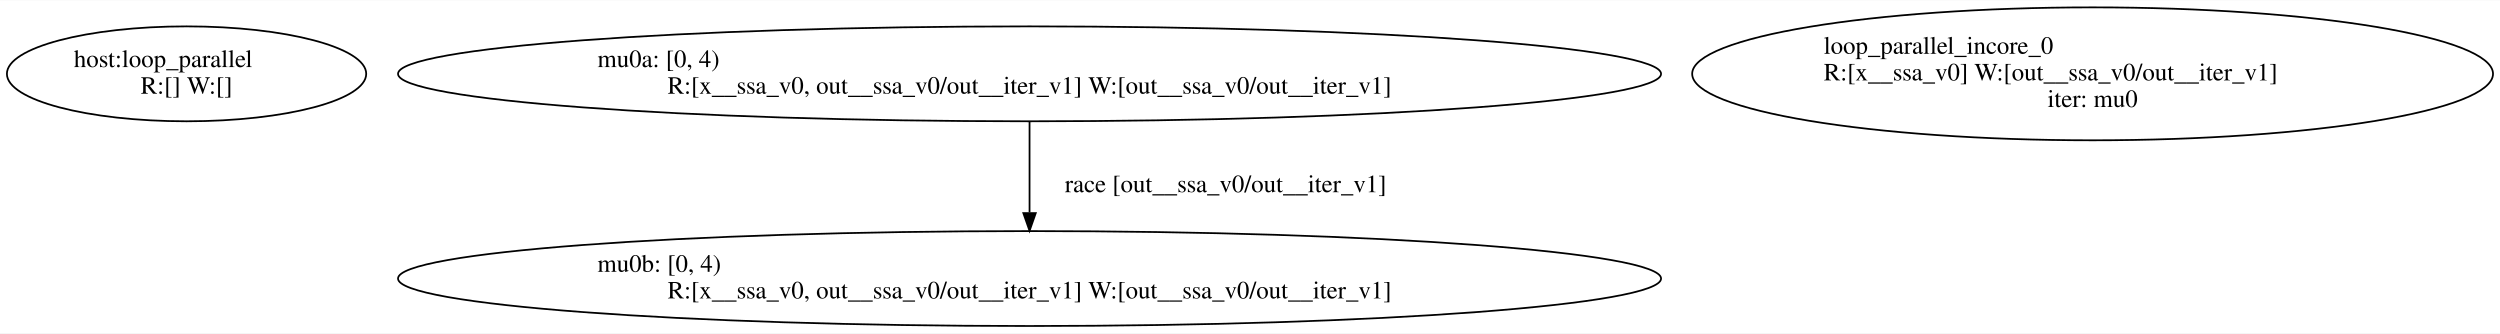
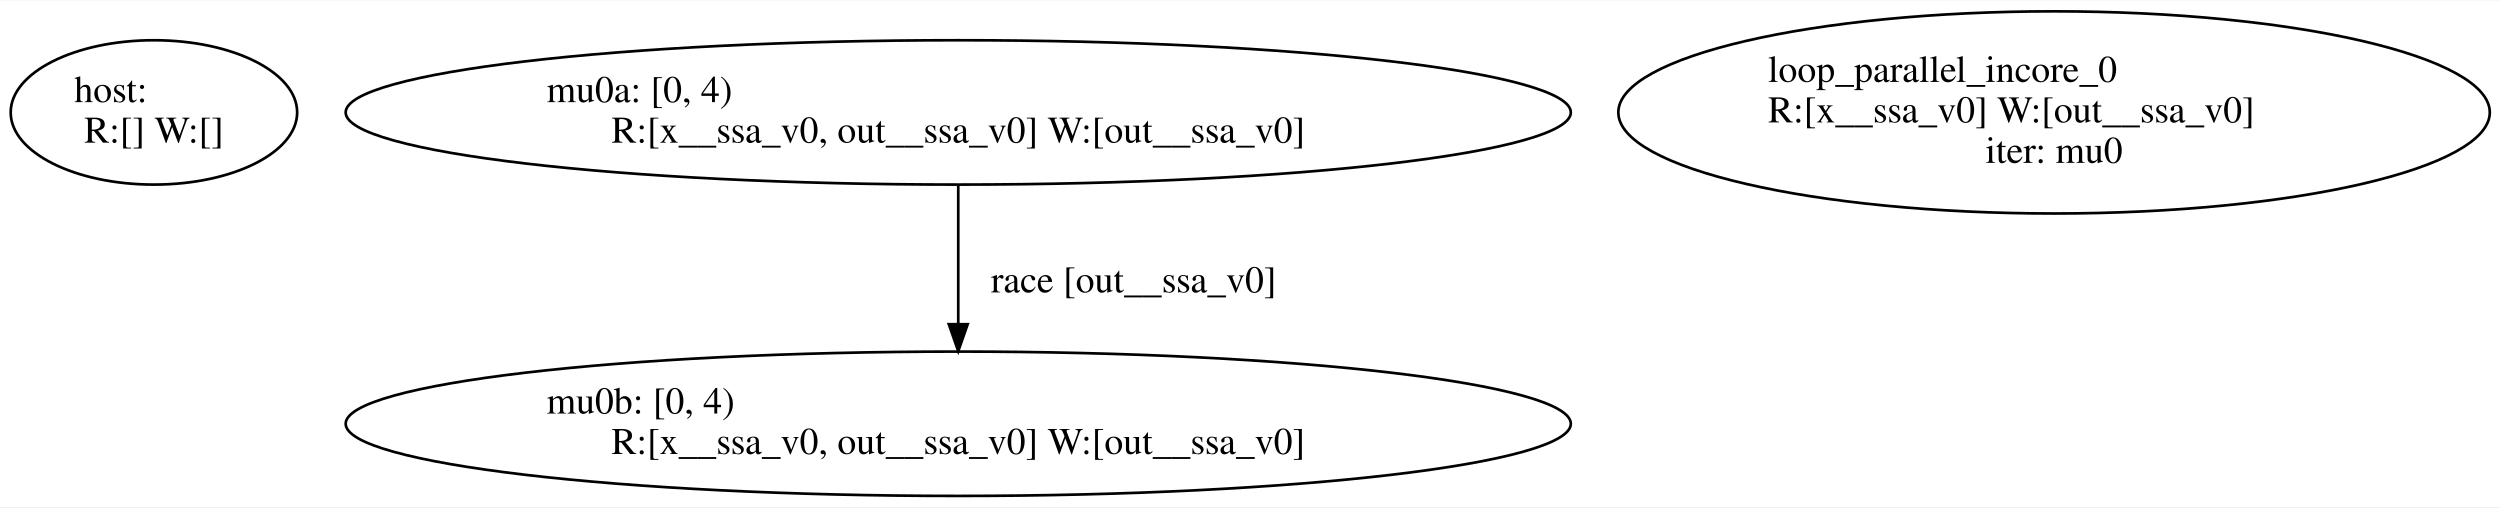
- <svg xmlns="http://www.w3.org/2000/svg" width="1409pt" height="188pt" viewBox="0.00 0.00 1408.68 187.69">
+ <svg xmlns="http://www.w3.org/2000/svg" width="926pt" height="188pt" viewBox="0.00 0.00 926.25 187.69">
  <g id="graph0" class="graph" transform="scale(1 1) rotate(0) translate(4 183.69)">
-     <polygon fill="white" stroke="transparent" points="-4,4 -4,-183.69 1404.68,-183.69 1404.68,4 -4,4" />
+     <polygon fill="white" stroke="transparent" points="-4,4 -4,-183.69 922.25,-183.69 922.25,4 -4,4" />
    <g id="node1" class="node">
-       <ellipse fill="none" stroke="black" cx="101.12" cy="-142.22" rx="101.23" ry="26.74" />
-       <text text-anchor="start" x="37.62" y="-146.02" font-family="Times,serif" font-size="14.00">host:loop_parallel</text>
-       <text text-anchor="middle" x="101.12" y="-131.02" font-family="Times,serif" font-size="14.00">R:[] W:[]</text>
+       <ellipse fill="none" stroke="black" cx="53.03" cy="-142.22" rx="53.07" ry="26.74" />
+       <text text-anchor="start" x="23.53" y="-146.02" font-family="Times,serif" font-size="14.00">host:</text>
+       <text text-anchor="middle" x="53.03" y="-131.02" font-family="Times,serif" font-size="14.00">R:[] W:[]</text>
    </g>
    <g id="node2" class="node">
-       <ellipse fill="none" stroke="black" cx="576.12" cy="-142.22" rx="355.85" ry="26.74" />
-       <text text-anchor="start" x="332.62" y="-146.02" font-family="Times,serif" font-size="14.00">mu0a: [0, 4)</text>
-       <text text-anchor="middle" x="576.12" y="-131.02" font-family="Times,serif" font-size="14.00">R:[x__ssa_v0, out__ssa_v0/out__iter_v1] W:[out__ssa_v0/out__iter_v1]</text>
+       <ellipse fill="none" stroke="black" cx="351.03" cy="-142.22" rx="226.96" ry="26.74" />
+       <text text-anchor="start" x="198.53" y="-146.02" font-family="Times,serif" font-size="14.00">mu0a: [0, 4)</text>
+       <text text-anchor="middle" x="351.03" y="-131.02" font-family="Times,serif" font-size="14.00">R:[x__ssa_v0, out__ssa_v0] W:[out__ssa_v0]</text>
    </g>
    <g id="node3" class="node">
-       <ellipse fill="none" stroke="black" cx="576.12" cy="-26.87" rx="355.85" ry="26.74" />
-       <text text-anchor="start" x="332.62" y="-30.67" font-family="Times,serif" font-size="14.00">mu0b: [0, 4)</text>
-       <text text-anchor="middle" x="576.12" y="-15.67" font-family="Times,serif" font-size="14.00">R:[x__ssa_v0, out__ssa_v0/out__iter_v1] W:[out__ssa_v0/out__iter_v1]</text>
+       <ellipse fill="none" stroke="black" cx="351.03" cy="-26.87" rx="226.96" ry="26.74" />
+       <text text-anchor="start" x="198.53" y="-30.67" font-family="Times,serif" font-size="14.00">mu0b: [0, 4)</text>
+       <text text-anchor="middle" x="351.03" y="-15.67" font-family="Times,serif" font-size="14.00">R:[x__ssa_v0, out__ssa_v0] W:[out__ssa_v0]</text>
    </g>
    <g id="edge1" class="edge">
-       <path fill="none" stroke="black" d="M576.12,-115.21C576.12,-100.09 576.12,-80.81 576.12,-64.2" />
-       <polygon fill="black" stroke="black" points="579.62,-63.75 576.12,-53.75 572.62,-63.75 579.62,-63.75" />
-       <text text-anchor="middle" x="686.62" y="-75.54" font-family="Times,serif" font-size="14.00">race [out__ssa_v0/out__iter_v1]</text>
+       <path fill="none" stroke="black" d="M351.03,-115.21C351.03,-100.09 351.03,-80.81 351.03,-64.2" />
+       <polygon fill="black" stroke="black" points="354.53,-63.75 351.03,-53.75 347.53,-63.75 354.53,-63.75" />
+       <text text-anchor="middle" x="416.03" y="-75.54" font-family="Times,serif" font-size="14.00">race [out__ssa_v0]</text>
    </g>
    <g id="node4" class="node">
-       <ellipse fill="none" stroke="black" cx="1175.12" cy="-142.22" rx="225.63" ry="37.45" />
-       <text text-anchor="start" x="1023.62" y="-153.52" font-family="Times,serif" font-size="14.00">loop_parallel_incore_0</text>
-       <text text-anchor="start" x="1023.62" y="-138.52" font-family="Times,serif" font-size="14.00">R:[x__ssa_v0] W:[out__ssa_v0/out__iter_v1]</text>
-       <text text-anchor="middle" x="1175.12" y="-123.52" font-family="Times,serif" font-size="14.00">iter: mu0</text>
+       <ellipse fill="none" stroke="black" cx="757.03" cy="-142.22" rx="161.44" ry="37.45" />
+       <text text-anchor="start" x="651.03" y="-153.52" font-family="Times,serif" font-size="14.00">loop_parallel_incore_0</text>
+       <text text-anchor="start" x="651.03" y="-138.52" font-family="Times,serif" font-size="14.00">R:[x__ssa_v0] W:[out__ssa_v0]</text>
+       <text text-anchor="middle" x="757.03" y="-123.52" font-family="Times,serif" font-size="14.00">iter: mu0</text>
    </g>
  </g>
</svg>
